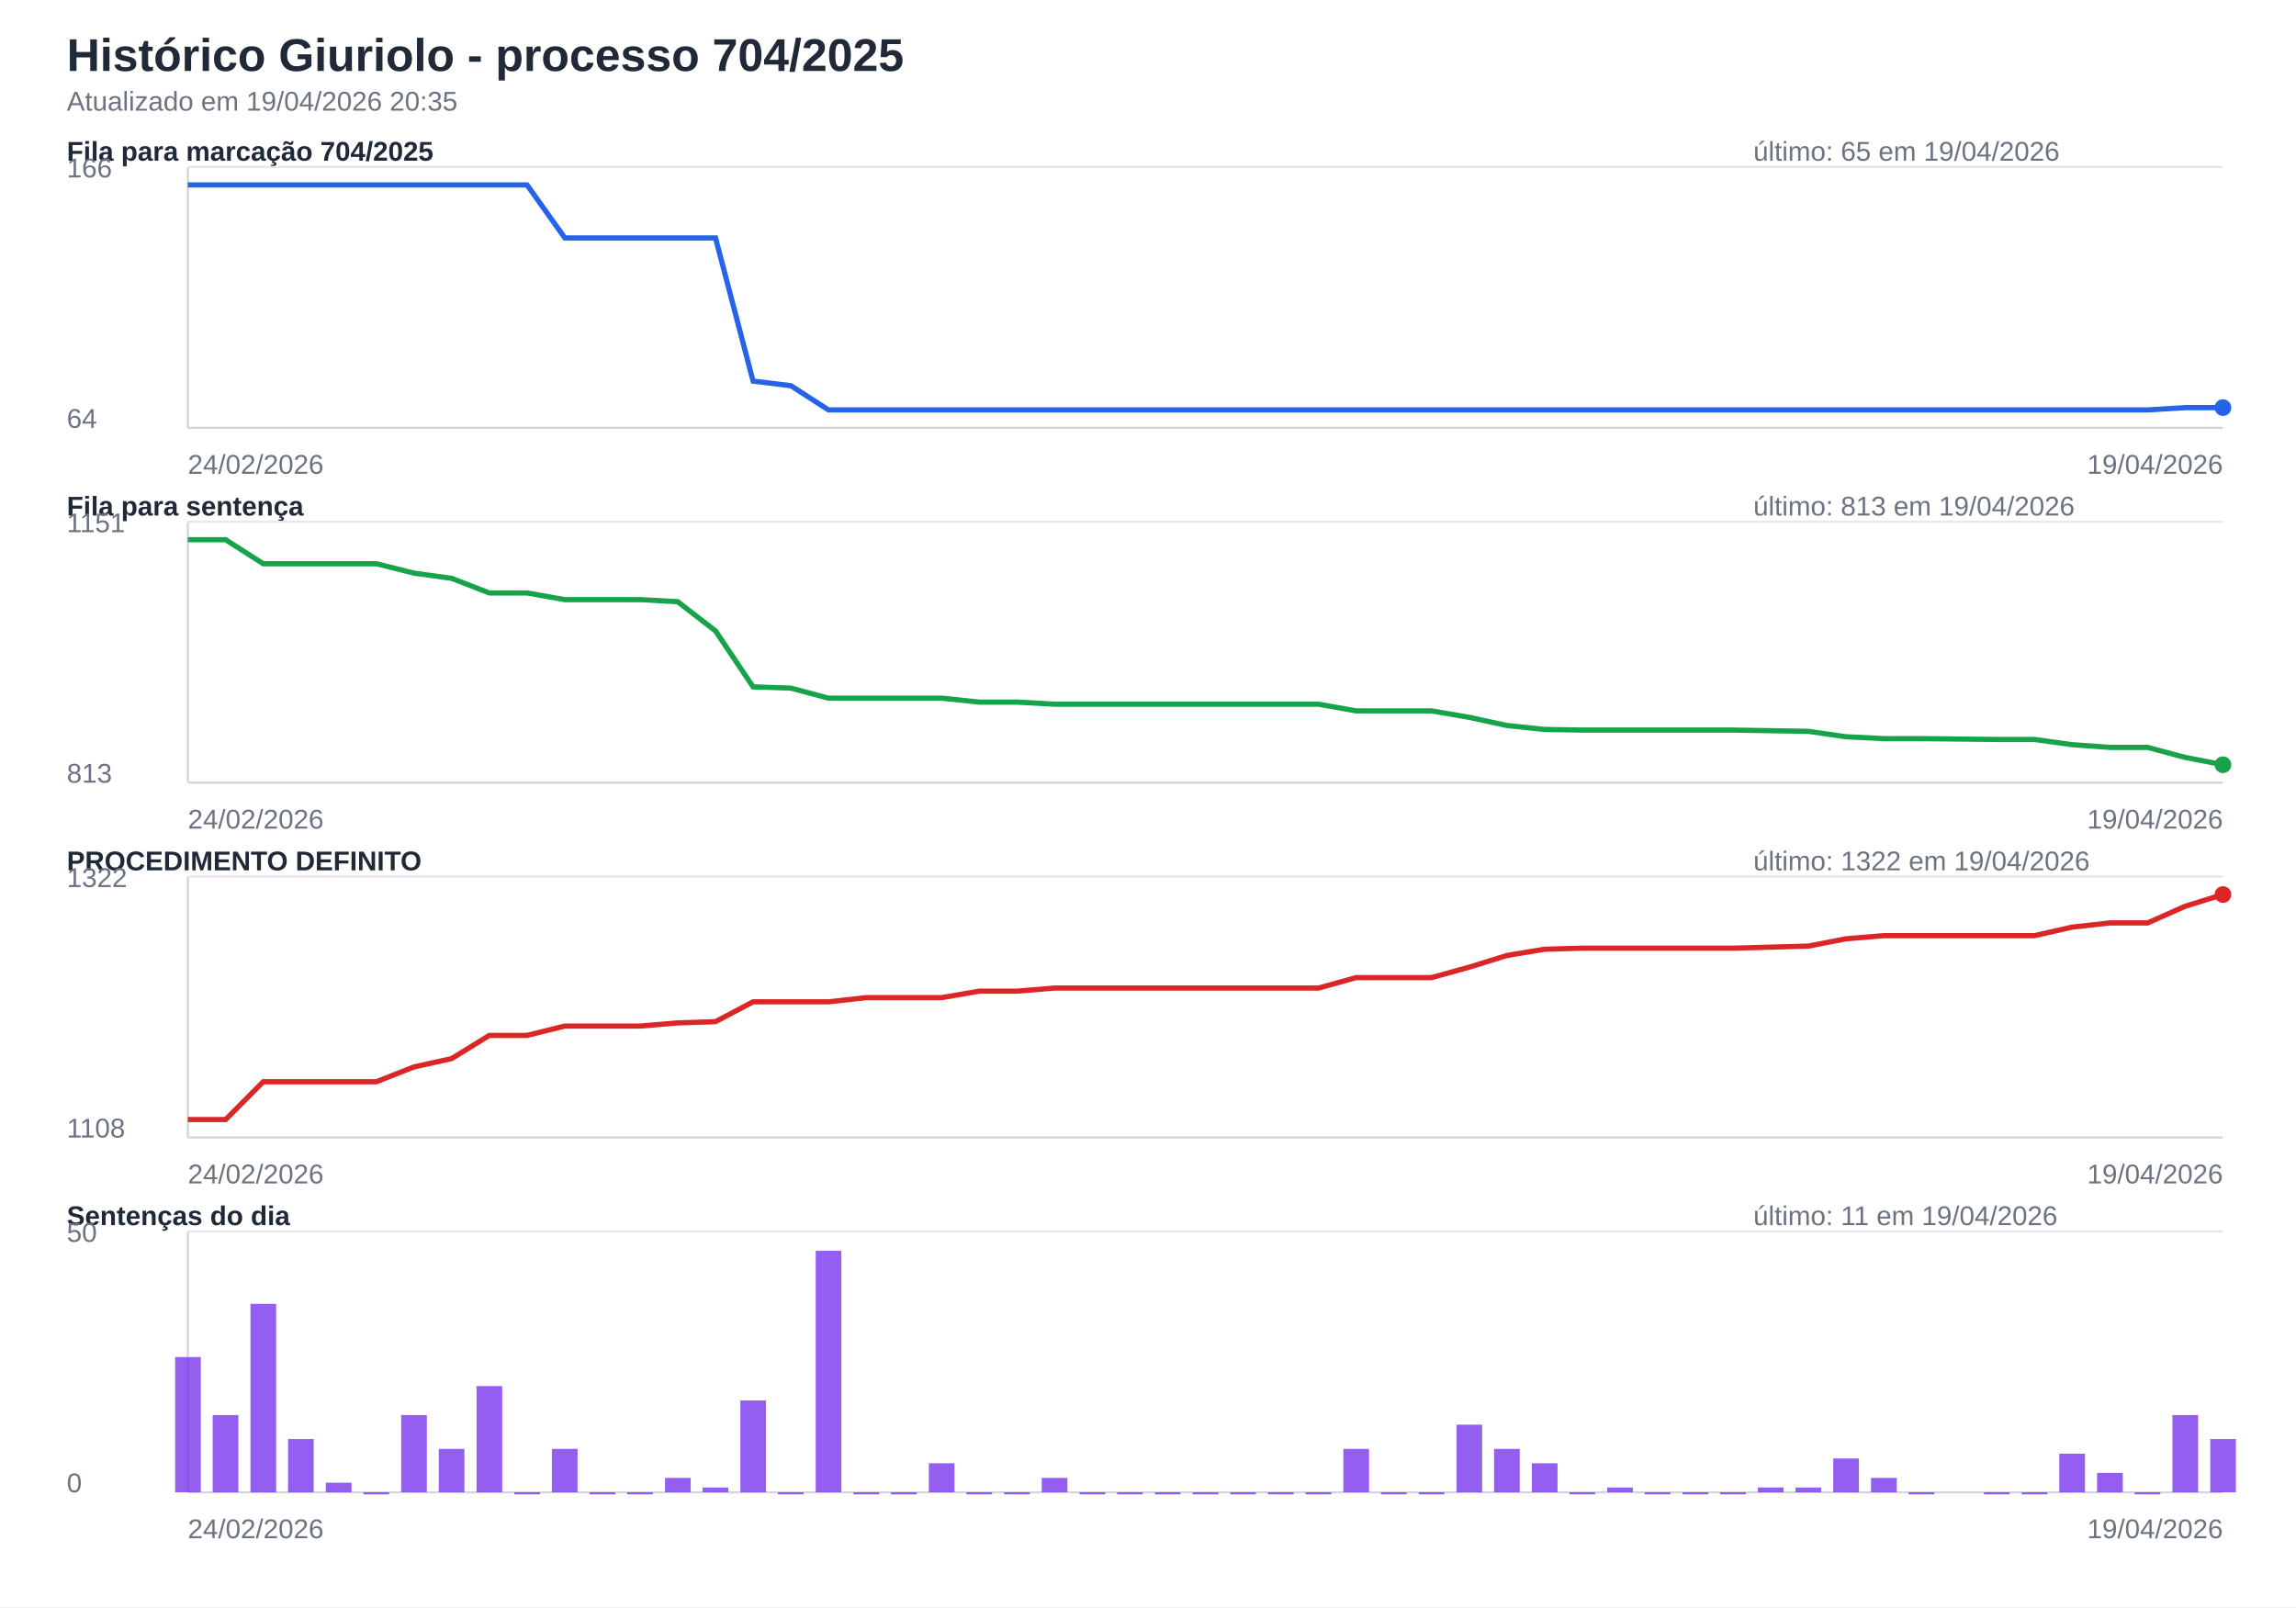
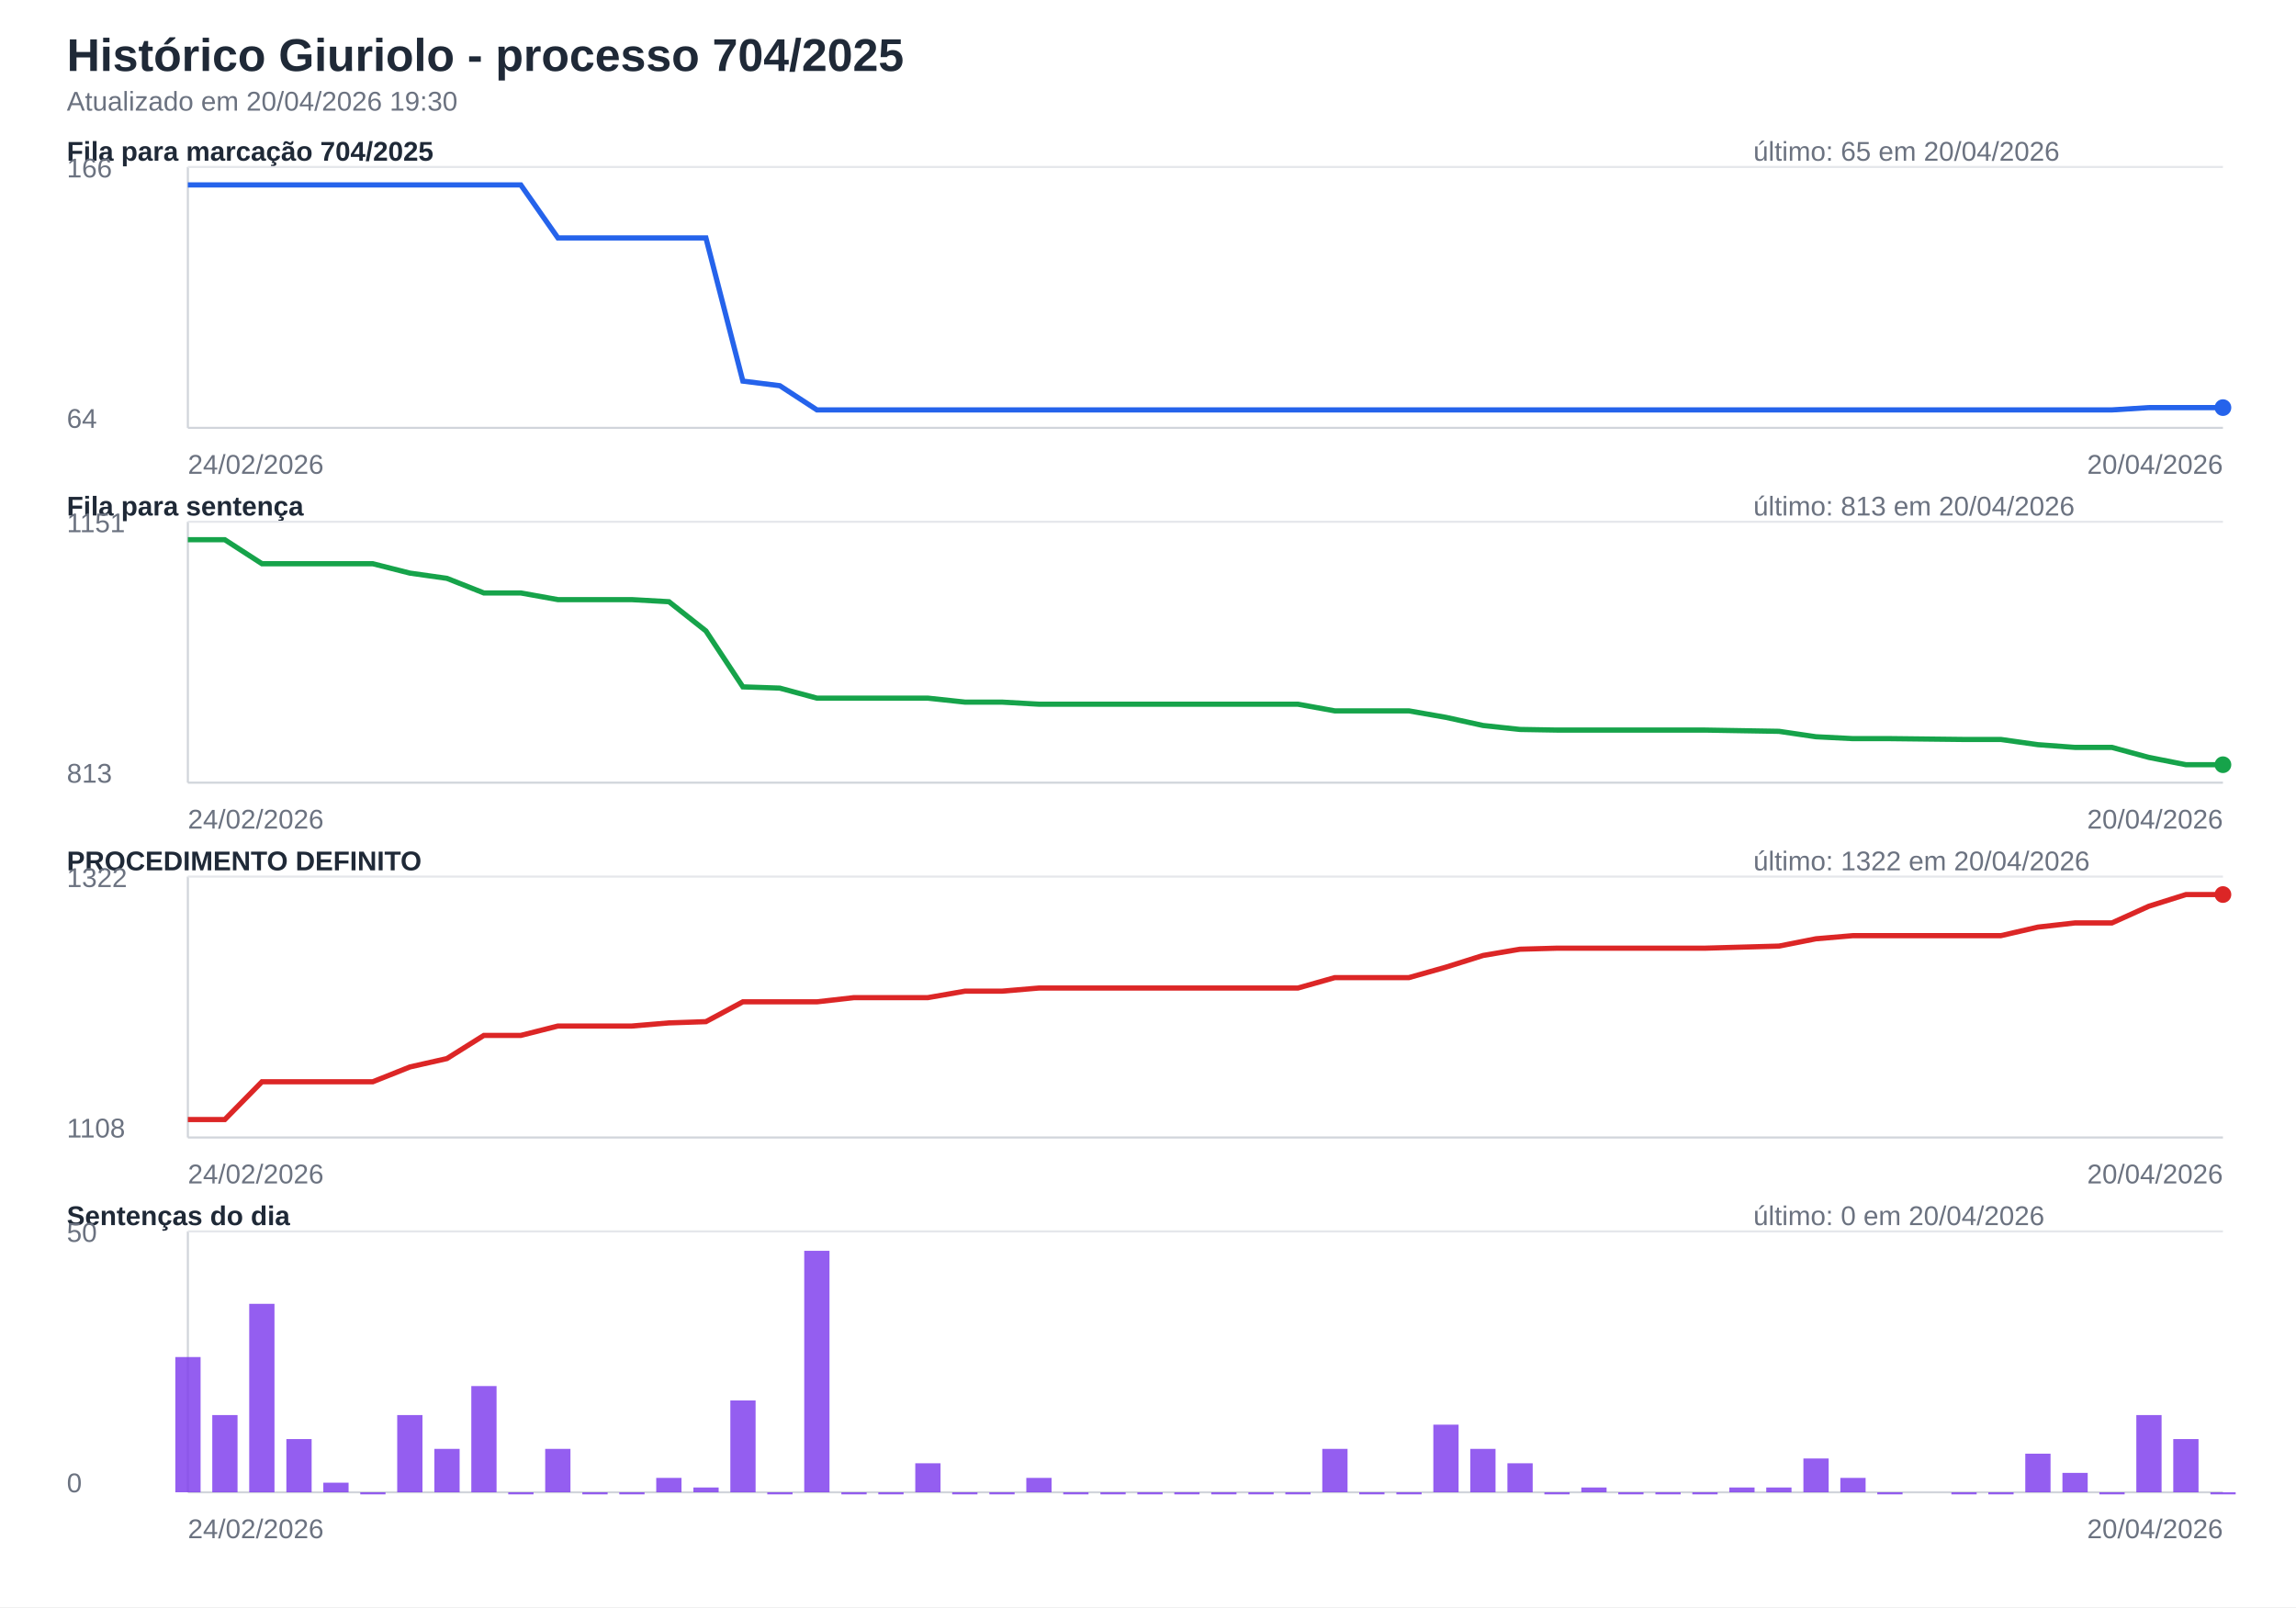
<svg xmlns="http://www.w3.org/2000/svg" width="1100" height="770" viewBox="0 0 1100 770">
  <rect width="100%" height="100%" fill="#ffffff" />
  <style>text{font-family:Segoe UI,Arial,sans-serif;font-size:13px;fill:#1f2937}.titulo{font-size:22px;font-weight:700}.sub{fill:#6b7280}.eixo{stroke:#d1d5db;stroke-width:1}.grade{stroke:#e5e7eb;stroke-width:1}.linha{fill:none;stroke-width:2.5}.barra{opacity:.82}</style>
  <text class="titulo" x="32" y="34">Histórico Giuriolo - processo 704/2025</text>
-   <text class="sub" x="32" y="53">Atualizado em 19/04/2026 20:35</text>
+   <text class="sub" x="32" y="53">Atualizado em 20/04/2026 19:30</text>
  <text x="32" y="77" font-weight="700">Fila para marcação 704/2025</text>
-   <text class="sub" x="840" y="77">último: 65 em 19/04/2026</text>
+   <text class="sub" x="840" y="77">último: 65 em 20/04/2026</text>
  <line class="eixo" x1="90" y1="205" x2="1065" y2="205" />
  <line class="eixo" x1="90" y1="80" x2="90" y2="205" />
  <line class="grade" x1="90" y1="80" x2="1065" y2="80" />
  <text class="sub" x="32" y="85">166</text>
  <text class="sub" x="32" y="205">64</text>
-   <path class="linha" stroke="#2563eb" d="M90.0,88.6 L108.1,88.6 L126.1,88.6 L144.2,88.6 L162.2,88.6 L180.3,88.6 L198.3,88.6 L216.4,88.6 L234.4,88.6 L252.5,88.6 L270.6,114.0 L288.6,114.0 L306.7,114.0 L324.7,114.0 L342.8,114.0 L360.8,182.6 L378.9,184.8 L396.9,196.4 L415.0,196.4 L433.1,196.4 L451.1,196.4 L469.2,196.4 L487.2,196.4 L505.3,196.4 L523.3,196.4 L541.4,196.4 L559.4,196.4 L577.5,196.4 L595.6,196.4 L613.6,196.4 L631.7,196.4 L649.7,196.4 L667.8,196.4 L685.8,196.4 L703.9,196.4 L721.9,196.4 L740.0,196.4 L758.1,196.4 L776.1,196.4 L794.2,196.4 L812.2,196.4 L830.3,196.4 L848.3,196.4 L866.4,196.4 L884.4,196.4 L902.5,196.4 L920.6,196.4 L956.7,196.4 L974.7,196.4 L992.8,196.4 L1010.8,196.4 L1028.9,196.4 L1046.9,195.3 L1065.0,195.3" />
+   <path class="linha" stroke="#2563eb" d="M90.0,88.6 L107.7,88.6 L125.5,88.6 L143.2,88.6 L160.9,88.6 L178.6,88.6 L196.4,88.6 L214.1,88.6 L231.8,88.6 L249.5,88.6 L267.3,114.0 L285.0,114.0 L302.7,114.0 L320.5,114.0 L338.2,114.0 L355.9,182.6 L373.6,184.8 L391.4,196.4 L409.1,196.4 L426.8,196.4 L444.5,196.4 L462.3,196.4 L480.0,196.4 L497.7,196.4 L515.5,196.4 L533.2,196.4 L550.9,196.4 L568.6,196.4 L586.4,196.4 L604.1,196.4 L621.8,196.4 L639.5,196.4 L657.3,196.4 L675.0,196.4 L692.7,196.4 L710.5,196.4 L728.2,196.4 L745.9,196.4 L763.6,196.4 L781.4,196.4 L799.1,196.4 L816.8,196.4 L834.5,196.4 L852.3,196.4 L870.0,196.4 L887.7,196.4 L905.5,196.4 L940.9,196.4 L958.6,196.4 L976.4,196.4 L994.1,196.4 L1011.8,196.4 L1029.5,195.3 L1047.3,195.3 L1065.0,195.3" />
  <circle cx="1065.0" cy="195.3" r="4" fill="#2563eb" />
  <text class="sub" x="90" y="227">24/02/2026</text>
-   <text class="sub" text-anchor="end" x="1065" y="227">19/04/2026</text>
+   <text class="sub" text-anchor="end" x="1065" y="227">20/04/2026</text>
  <text x="32" y="247" font-weight="700">Fila para sentença</text>
-   <text class="sub" x="840" y="247">último: 813 em 19/04/2026</text>
+   <text class="sub" x="840" y="247">último: 813 em 20/04/2026</text>
  <line class="eixo" x1="90" y1="375" x2="1065" y2="375" />
  <line class="eixo" x1="90" y1="250" x2="90" y2="375" />
  <line class="grade" x1="90" y1="250" x2="1065" y2="250" />
  <text class="sub" x="32" y="255">1151</text>
  <text class="sub" x="32" y="375">813</text>
-   <path class="linha" stroke="#16a34a" d="M90.0,258.6 L108.1,258.6 L126.1,270.1 L144.2,270.1 L162.2,270.1 L180.3,270.1 L198.3,274.6 L216.4,277.1 L234.4,284.1 L252.5,284.1 L270.6,287.3 L288.6,287.3 L306.7,287.3 L324.7,288.3 L342.8,302.3 L360.8,329.1 L378.9,329.7 L396.9,334.5 L415.0,334.5 L433.1,334.5 L451.1,334.5 L469.2,336.4 L487.2,336.4 L505.3,337.4 L523.3,337.4 L541.4,337.4 L559.4,337.4 L577.5,337.4 L595.6,337.4 L613.6,337.4 L631.7,337.4 L649.7,340.6 L667.8,340.6 L685.8,340.6 L703.9,343.7 L721.9,347.6 L740.0,349.5 L758.1,349.8 L776.1,349.8 L794.2,349.8 L812.2,349.8 L830.3,349.8 L848.3,350.1 L866.4,350.4 L884.4,353.0 L902.5,353.9 L920.6,353.9 L956.7,354.3 L974.7,354.3 L992.8,356.8 L1010.8,358.1 L1028.9,358.1 L1046.9,362.9 L1065.0,366.4" />
+   <path class="linha" stroke="#16a34a" d="M90.0,258.6 L107.7,258.6 L125.5,270.1 L143.2,270.1 L160.9,270.1 L178.6,270.1 L196.4,274.6 L214.1,277.1 L231.8,284.1 L249.5,284.1 L267.3,287.3 L285.0,287.3 L302.7,287.3 L320.5,288.3 L338.2,302.3 L355.9,329.1 L373.6,329.7 L391.4,334.5 L409.1,334.5 L426.8,334.5 L444.5,334.5 L462.3,336.4 L480.0,336.4 L497.7,337.4 L515.5,337.4 L533.2,337.4 L550.9,337.4 L568.6,337.4 L586.4,337.4 L604.1,337.4 L621.8,337.4 L639.5,340.6 L657.3,340.6 L675.0,340.6 L692.7,343.7 L710.5,347.6 L728.2,349.5 L745.9,349.8 L763.6,349.8 L781.4,349.8 L799.1,349.8 L816.8,349.8 L834.5,350.1 L852.3,350.4 L870.0,353.0 L887.7,353.9 L905.5,353.9 L940.9,354.3 L958.6,354.3 L976.4,356.8 L994.1,358.1 L1011.8,358.1 L1029.5,362.9 L1047.3,366.4 L1065.0,366.4" />
  <circle cx="1065.0" cy="366.4" r="4" fill="#16a34a" />
  <text class="sub" x="90" y="397">24/02/2026</text>
-   <text class="sub" text-anchor="end" x="1065" y="397">19/04/2026</text>
+   <text class="sub" text-anchor="end" x="1065" y="397">20/04/2026</text>
  <text x="32" y="417" font-weight="700">PROCEDIMENTO DEFINITO</text>
-   <text class="sub" x="840" y="417">último: 1322 em 19/04/2026</text>
+   <text class="sub" x="840" y="417">último: 1322 em 20/04/2026</text>
  <line class="eixo" x1="90" y1="545" x2="1065" y2="545" />
  <line class="eixo" x1="90" y1="420" x2="90" y2="545" />
  <line class="grade" x1="90" y1="420" x2="1065" y2="420" />
  <text class="sub" x="32" y="425">1322</text>
  <text class="sub" x="32" y="545">1108</text>
-   <path class="linha" stroke="#dc2626" d="M90.0,536.4 L108.1,536.4 L126.1,518.3 L144.2,518.3 L162.2,518.3 L180.3,518.3 L198.3,511.2 L216.4,507.2 L234.4,496.1 L252.5,496.1 L270.6,491.6 L288.6,491.6 L306.7,491.6 L324.7,490.1 L342.8,489.5 L360.8,480.0 L378.9,480.0 L396.9,480.0 L415.0,478.0 L433.1,478.0 L451.1,478.0 L469.2,474.9 L487.2,474.9 L505.3,473.4 L523.3,473.4 L541.4,473.4 L559.4,473.4 L577.5,473.4 L595.6,473.4 L613.6,473.4 L631.7,473.4 L649.7,468.4 L667.8,468.4 L685.8,468.4 L703.9,463.4 L721.9,457.8 L740.0,454.8 L758.1,454.3 L776.1,454.3 L794.2,454.3 L812.2,454.3 L830.3,454.3 L848.3,453.8 L866.4,453.3 L884.4,449.8 L902.5,448.3 L920.6,448.3 L956.7,448.3 L974.7,448.3 L992.8,444.2 L1010.8,442.2 L1028.9,442.2 L1046.9,434.2 L1065.0,428.6" />
+   <path class="linha" stroke="#dc2626" d="M90.0,536.4 L107.7,536.4 L125.5,518.3 L143.2,518.3 L160.9,518.3 L178.6,518.3 L196.4,511.2 L214.1,507.2 L231.8,496.1 L249.5,496.1 L267.3,491.6 L285.0,491.6 L302.7,491.6 L320.5,490.1 L338.2,489.5 L355.9,480.0 L373.6,480.0 L391.4,480.0 L409.1,478.0 L426.8,478.0 L444.5,478.0 L462.3,474.9 L480.0,474.9 L497.7,473.4 L515.5,473.4 L533.2,473.4 L550.9,473.4 L568.6,473.4 L586.4,473.4 L604.1,473.4 L621.8,473.4 L639.5,468.4 L657.3,468.4 L675.0,468.4 L692.7,463.4 L710.5,457.8 L728.2,454.8 L745.9,454.3 L763.6,454.3 L781.4,454.3 L799.1,454.3 L816.8,454.3 L834.5,453.8 L852.3,453.3 L870.0,449.8 L887.7,448.3 L905.5,448.3 L940.9,448.3 L958.6,448.3 L976.4,444.2 L994.1,442.2 L1011.8,442.2 L1029.5,434.2 L1047.3,428.6 L1065.0,428.6" />
  <circle cx="1065.0" cy="428.6" r="4" fill="#dc2626" />
  <text class="sub" x="90" y="567">24/02/2026</text>
-   <text class="sub" text-anchor="end" x="1065" y="567">19/04/2026</text>
+   <text class="sub" text-anchor="end" x="1065" y="567">20/04/2026</text>
  <text x="32" y="587" font-weight="700">Sentenças do dia</text>
-   <text class="sub" x="840" y="587">último: 11 em 19/04/2026</text>
+   <text class="sub" x="840" y="587">último: 0 em 20/04/2026</text>
  <line class="eixo" x1="90" y1="715" x2="1065" y2="715" />
  <line class="eixo" x1="90" y1="590" x2="90" y2="715" />
  <line class="grade" x1="90" y1="590" x2="1065" y2="590" />
  <text class="sub" x="32" y="595">50</text>
  <text class="sub" x="32" y="715">0</text>
-   <rect class="barra" x="83.9" y="650.2" width="12.3" height="64.8" fill="#7c3aed" />
-   <rect class="barra" x="101.9" y="678.0" width="12.3" height="37.0" fill="#7c3aed" />
-   <rect class="barra" x="120.0" y="624.7" width="12.3" height="90.3" fill="#7c3aed" />
-   <rect class="barra" x="138.0" y="689.5" width="12.3" height="25.5" fill="#7c3aed" />
-   <rect class="barra" x="156.1" y="710.4" width="12.3" height="4.6" fill="#7c3aed" />
-   <rect class="barra" x="174.1" y="715.0" width="12.3" height="1.0" fill="#7c3aed" />
-   <rect class="barra" x="192.2" y="678.0" width="12.3" height="37.0" fill="#7c3aed" />
-   <rect class="barra" x="210.2" y="694.2" width="12.3" height="20.8" fill="#7c3aed" />
-   <rect class="barra" x="228.3" y="664.1" width="12.3" height="50.9" fill="#7c3aed" />
-   <rect class="barra" x="246.4" y="715.0" width="12.3" height="1.0" fill="#7c3aed" />
-   <rect class="barra" x="264.4" y="694.2" width="12.3" height="20.8" fill="#7c3aed" />
-   <rect class="barra" x="282.5" y="715.0" width="12.3" height="1.0" fill="#7c3aed" />
-   <rect class="barra" x="300.5" y="715.0" width="12.3" height="1.0" fill="#7c3aed" />
-   <rect class="barra" x="318.6" y="708.1" width="12.3" height="6.9" fill="#7c3aed" />
-   <rect class="barra" x="336.6" y="712.7" width="12.3" height="2.3" fill="#7c3aed" />
-   <rect class="barra" x="354.7" y="671.0" width="12.3" height="44.0" fill="#7c3aed" />
-   <rect class="barra" x="372.7" y="715.0" width="12.3" height="1.0" fill="#7c3aed" />
-   <rect class="barra" x="390.8" y="599.3" width="12.3" height="115.7" fill="#7c3aed" />
-   <rect class="barra" x="408.9" y="715.0" width="12.3" height="1.0" fill="#7c3aed" />
-   <rect class="barra" x="426.9" y="715.0" width="12.3" height="1.0" fill="#7c3aed" />
-   <rect class="barra" x="445.0" y="701.1" width="12.3" height="13.9" fill="#7c3aed" />
-   <rect class="barra" x="463.0" y="715.0" width="12.3" height="1.0" fill="#7c3aed" />
-   <rect class="barra" x="481.1" y="715.0" width="12.3" height="1.0" fill="#7c3aed" />
-   <rect class="barra" x="499.1" y="708.1" width="12.3" height="6.9" fill="#7c3aed" />
-   <rect class="barra" x="517.2" y="715.0" width="12.3" height="1.0" fill="#7c3aed" />
-   <rect class="barra" x="535.2" y="715.0" width="12.3" height="1.0" fill="#7c3aed" />
-   <rect class="barra" x="553.3" y="715.0" width="12.3" height="1.0" fill="#7c3aed" />
-   <rect class="barra" x="571.4" y="715.0" width="12.3" height="1.0" fill="#7c3aed" />
-   <rect class="barra" x="589.4" y="715.0" width="12.3" height="1.0" fill="#7c3aed" />
-   <rect class="barra" x="607.5" y="715.0" width="12.3" height="1.0" fill="#7c3aed" />
-   <rect class="barra" x="625.5" y="715.0" width="12.3" height="1.0" fill="#7c3aed" />
-   <rect class="barra" x="643.6" y="694.2" width="12.3" height="20.8" fill="#7c3aed" />
-   <rect class="barra" x="661.6" y="715.0" width="12.3" height="1.0" fill="#7c3aed" />
-   <rect class="barra" x="679.7" y="715.0" width="12.3" height="1.0" fill="#7c3aed" />
-   <rect class="barra" x="697.8" y="682.6" width="12.3" height="32.4" fill="#7c3aed" />
-   <rect class="barra" x="715.8" y="694.2" width="12.3" height="20.8" fill="#7c3aed" />
-   <rect class="barra" x="733.9" y="701.1" width="12.3" height="13.9" fill="#7c3aed" />
-   <rect class="barra" x="751.9" y="715.0" width="12.3" height="1.0" fill="#7c3aed" />
-   <rect class="barra" x="770.0" y="712.7" width="12.3" height="2.3" fill="#7c3aed" />
-   <rect class="barra" x="788.0" y="715.0" width="12.3" height="1.0" fill="#7c3aed" />
-   <rect class="barra" x="806.1" y="715.0" width="12.3" height="1.0" fill="#7c3aed" />
-   <rect class="barra" x="824.1" y="715.0" width="12.3" height="1.0" fill="#7c3aed" />
-   <rect class="barra" x="842.2" y="712.7" width="12.3" height="2.3" fill="#7c3aed" />
-   <rect class="barra" x="860.2" y="712.7" width="12.3" height="2.3" fill="#7c3aed" />
-   <rect class="barra" x="878.3" y="698.8" width="12.3" height="16.2" fill="#7c3aed" />
-   <rect class="barra" x="896.4" y="708.1" width="12.3" height="6.9" fill="#7c3aed" />
-   <rect class="barra" x="914.4" y="715.0" width="12.3" height="1.0" fill="#7c3aed" />
-   <rect class="barra" x="950.5" y="715.0" width="12.3" height="1.0" fill="#7c3aed" />
-   <rect class="barra" x="968.6" y="715.0" width="12.3" height="1.0" fill="#7c3aed" />
-   <rect class="barra" x="986.6" y="696.5" width="12.3" height="18.5" fill="#7c3aed" />
-   <rect class="barra" x="1004.7" y="705.7" width="12.3" height="9.3" fill="#7c3aed" />
-   <rect class="barra" x="1022.7" y="715.0" width="12.3" height="1.0" fill="#7c3aed" />
-   <rect class="barra" x="1040.8" y="678.0" width="12.3" height="37.0" fill="#7c3aed" />
-   <rect class="barra" x="1058.9" y="689.5" width="12.3" height="25.5" fill="#7c3aed" />
+   <rect class="barra" x="84.0" y="650.2" width="12.1" height="64.8" fill="#7c3aed" />
+   <rect class="barra" x="101.7" y="678.0" width="12.1" height="37.0" fill="#7c3aed" />
+   <rect class="barra" x="119.4" y="624.7" width="12.1" height="90.3" fill="#7c3aed" />
+   <rect class="barra" x="137.2" y="689.5" width="12.1" height="25.5" fill="#7c3aed" />
+   <rect class="barra" x="154.9" y="710.4" width="12.1" height="4.6" fill="#7c3aed" />
+   <rect class="barra" x="172.6" y="715.0" width="12.1" height="1.0" fill="#7c3aed" />
+   <rect class="barra" x="190.3" y="678.0" width="12.1" height="37.0" fill="#7c3aed" />
+   <rect class="barra" x="208.1" y="694.2" width="12.1" height="20.8" fill="#7c3aed" />
+   <rect class="barra" x="225.8" y="664.1" width="12.1" height="50.9" fill="#7c3aed" />
+   <rect class="barra" x="243.5" y="715.0" width="12.1" height="1.0" fill="#7c3aed" />
+   <rect class="barra" x="261.2" y="694.2" width="12.1" height="20.8" fill="#7c3aed" />
+   <rect class="barra" x="279.0" y="715.0" width="12.1" height="1.0" fill="#7c3aed" />
+   <rect class="barra" x="296.7" y="715.0" width="12.1" height="1.0" fill="#7c3aed" />
+   <rect class="barra" x="314.4" y="708.1" width="12.1" height="6.9" fill="#7c3aed" />
+   <rect class="barra" x="332.2" y="712.7" width="12.1" height="2.3" fill="#7c3aed" />
+   <rect class="barra" x="349.9" y="671.0" width="12.1" height="44.0" fill="#7c3aed" />
+   <rect class="barra" x="367.6" y="715.0" width="12.1" height="1.0" fill="#7c3aed" />
+   <rect class="barra" x="385.3" y="599.3" width="12.1" height="115.7" fill="#7c3aed" />
+   <rect class="barra" x="403.1" y="715.0" width="12.1" height="1.0" fill="#7c3aed" />
+   <rect class="barra" x="420.8" y="715.0" width="12.1" height="1.0" fill="#7c3aed" />
+   <rect class="barra" x="438.5" y="701.1" width="12.1" height="13.9" fill="#7c3aed" />
+   <rect class="barra" x="456.2" y="715.0" width="12.1" height="1.0" fill="#7c3aed" />
+   <rect class="barra" x="474.0" y="715.0" width="12.1" height="1.0" fill="#7c3aed" />
+   <rect class="barra" x="491.7" y="708.1" width="12.1" height="6.9" fill="#7c3aed" />
+   <rect class="barra" x="509.4" y="715.0" width="12.1" height="1.0" fill="#7c3aed" />
+   <rect class="barra" x="527.2" y="715.0" width="12.1" height="1.0" fill="#7c3aed" />
+   <rect class="barra" x="544.9" y="715.0" width="12.1" height="1.0" fill="#7c3aed" />
+   <rect class="barra" x="562.6" y="715.0" width="12.1" height="1.0" fill="#7c3aed" />
+   <rect class="barra" x="580.3" y="715.0" width="12.1" height="1.0" fill="#7c3aed" />
+   <rect class="barra" x="598.1" y="715.0" width="12.1" height="1.0" fill="#7c3aed" />
+   <rect class="barra" x="615.8" y="715.0" width="12.1" height="1.0" fill="#7c3aed" />
+   <rect class="barra" x="633.5" y="694.2" width="12.1" height="20.8" fill="#7c3aed" />
+   <rect class="barra" x="651.2" y="715.0" width="12.1" height="1.0" fill="#7c3aed" />
+   <rect class="barra" x="669.0" y="715.0" width="12.1" height="1.0" fill="#7c3aed" />
+   <rect class="barra" x="686.7" y="682.6" width="12.1" height="32.4" fill="#7c3aed" />
+   <rect class="barra" x="704.4" y="694.2" width="12.1" height="20.8" fill="#7c3aed" />
+   <rect class="barra" x="722.2" y="701.1" width="12.1" height="13.9" fill="#7c3aed" />
+   <rect class="barra" x="739.9" y="715.0" width="12.1" height="1.0" fill="#7c3aed" />
+   <rect class="barra" x="757.6" y="712.7" width="12.1" height="2.3" fill="#7c3aed" />
+   <rect class="barra" x="775.3" y="715.0" width="12.1" height="1.0" fill="#7c3aed" />
+   <rect class="barra" x="793.1" y="715.0" width="12.1" height="1.0" fill="#7c3aed" />
+   <rect class="barra" x="810.8" y="715.0" width="12.1" height="1.0" fill="#7c3aed" />
+   <rect class="barra" x="828.5" y="712.7" width="12.1" height="2.3" fill="#7c3aed" />
+   <rect class="barra" x="846.2" y="712.7" width="12.1" height="2.3" fill="#7c3aed" />
+   <rect class="barra" x="864.0" y="698.8" width="12.1" height="16.2" fill="#7c3aed" />
+   <rect class="barra" x="881.7" y="708.1" width="12.1" height="6.9" fill="#7c3aed" />
+   <rect class="barra" x="899.4" y="715.0" width="12.1" height="1.0" fill="#7c3aed" />
+   <rect class="barra" x="934.9" y="715.0" width="12.1" height="1.0" fill="#7c3aed" />
+   <rect class="barra" x="952.6" y="715.0" width="12.1" height="1.0" fill="#7c3aed" />
+   <rect class="barra" x="970.3" y="696.5" width="12.1" height="18.5" fill="#7c3aed" />
+   <rect class="barra" x="988.1" y="705.7" width="12.1" height="9.3" fill="#7c3aed" />
+   <rect class="barra" x="1005.8" y="715.0" width="12.1" height="1.0" fill="#7c3aed" />
+   <rect class="barra" x="1023.5" y="678.0" width="12.1" height="37.0" fill="#7c3aed" />
+   <rect class="barra" x="1041.2" y="689.5" width="12.1" height="25.5" fill="#7c3aed" />
+   <rect class="barra" x="1059.0" y="715.0" width="12.1" height="1.0" fill="#7c3aed" />
  <text class="sub" x="90" y="737">24/02/2026</text>
-   <text class="sub" text-anchor="end" x="1065" y="737">19/04/2026</text>
+   <text class="sub" text-anchor="end" x="1065" y="737">20/04/2026</text>
</svg>
